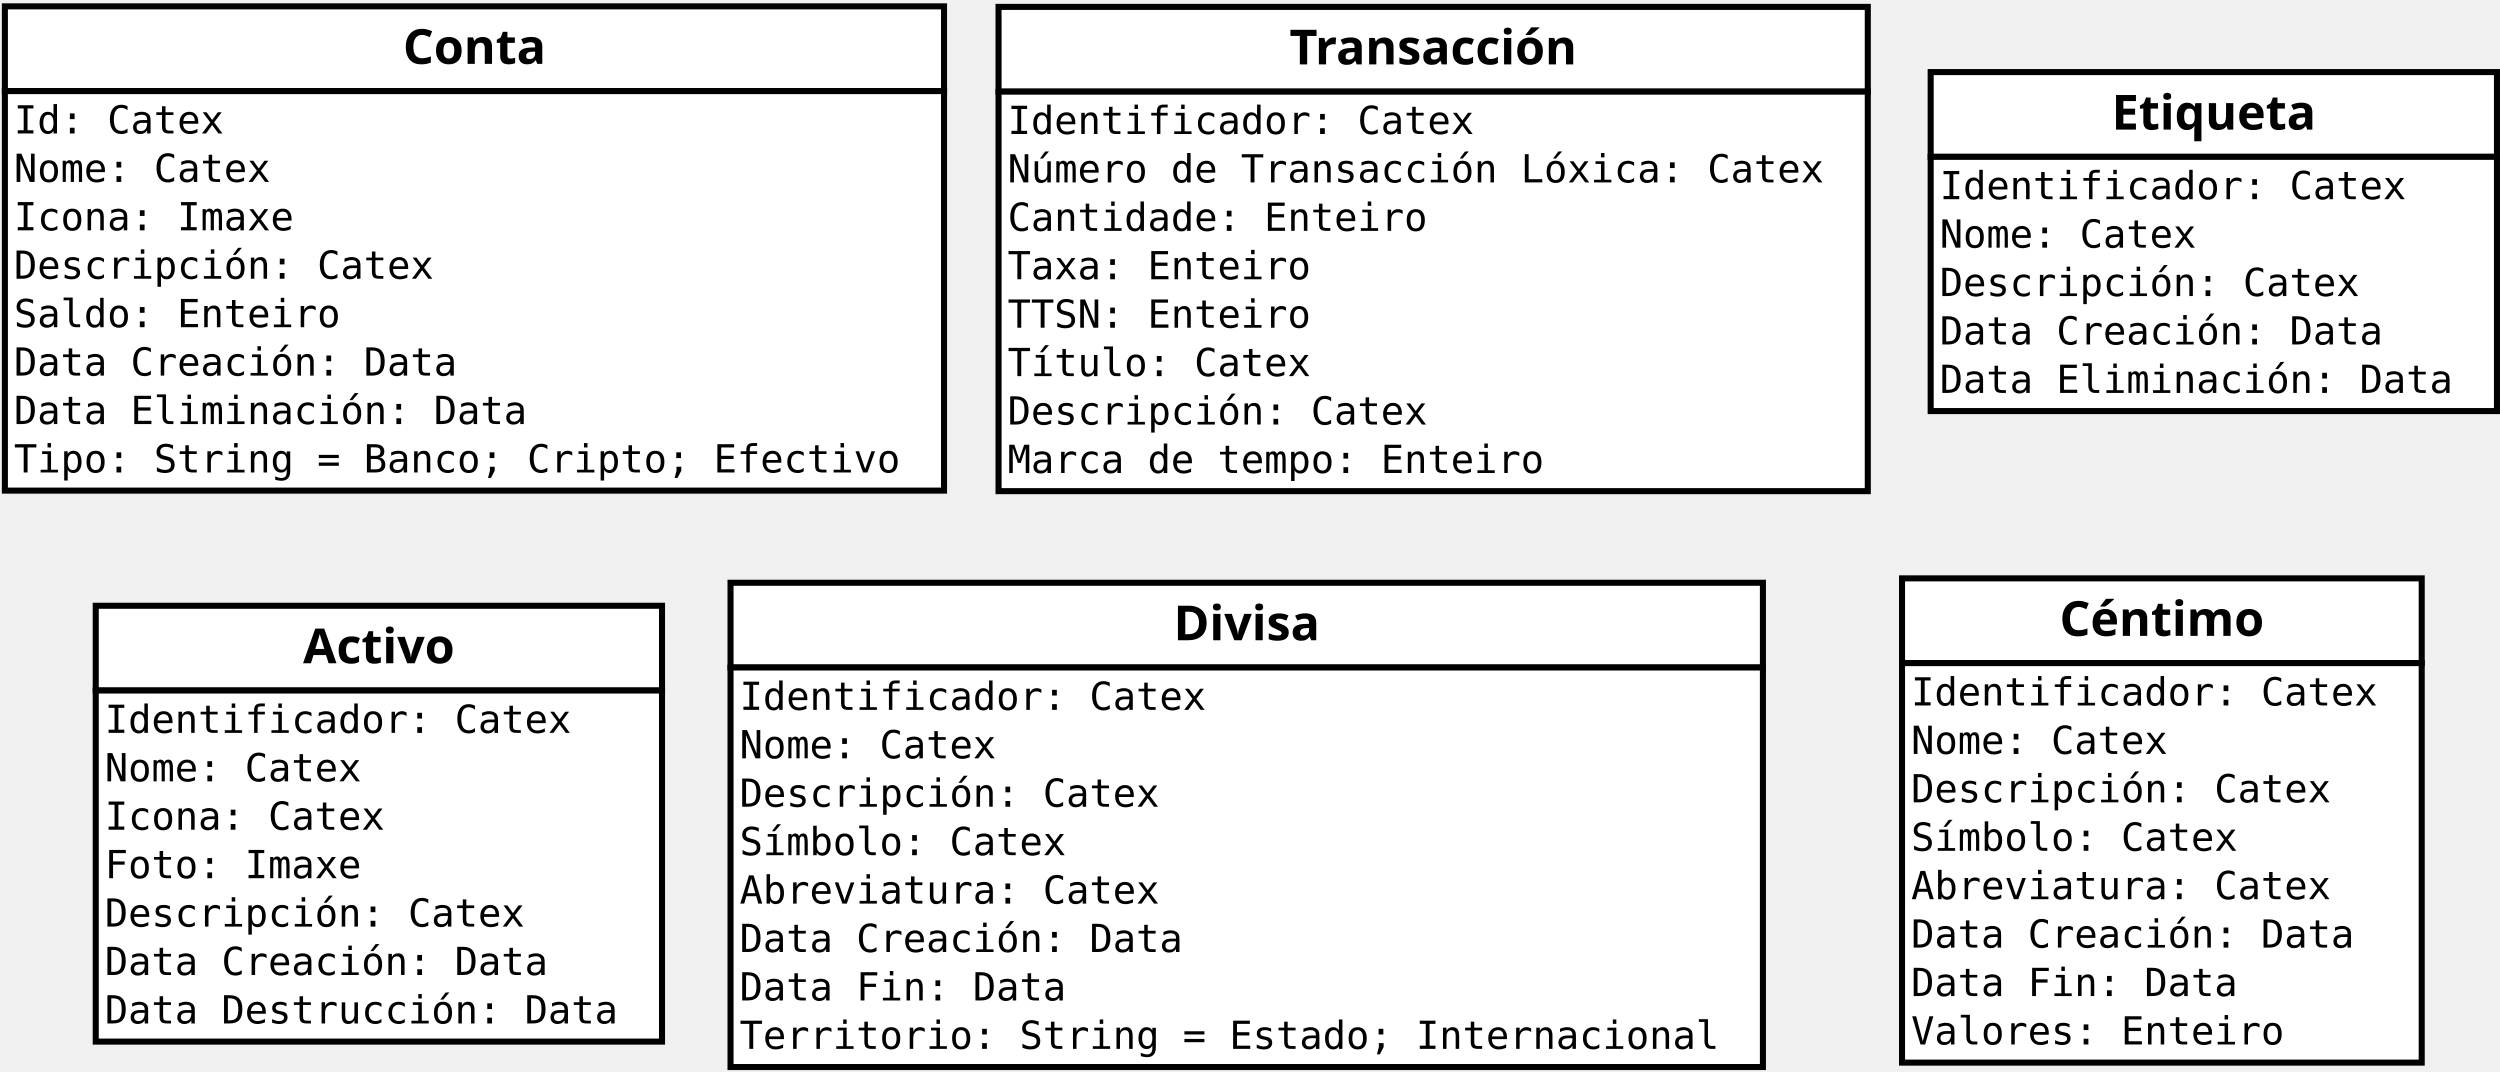
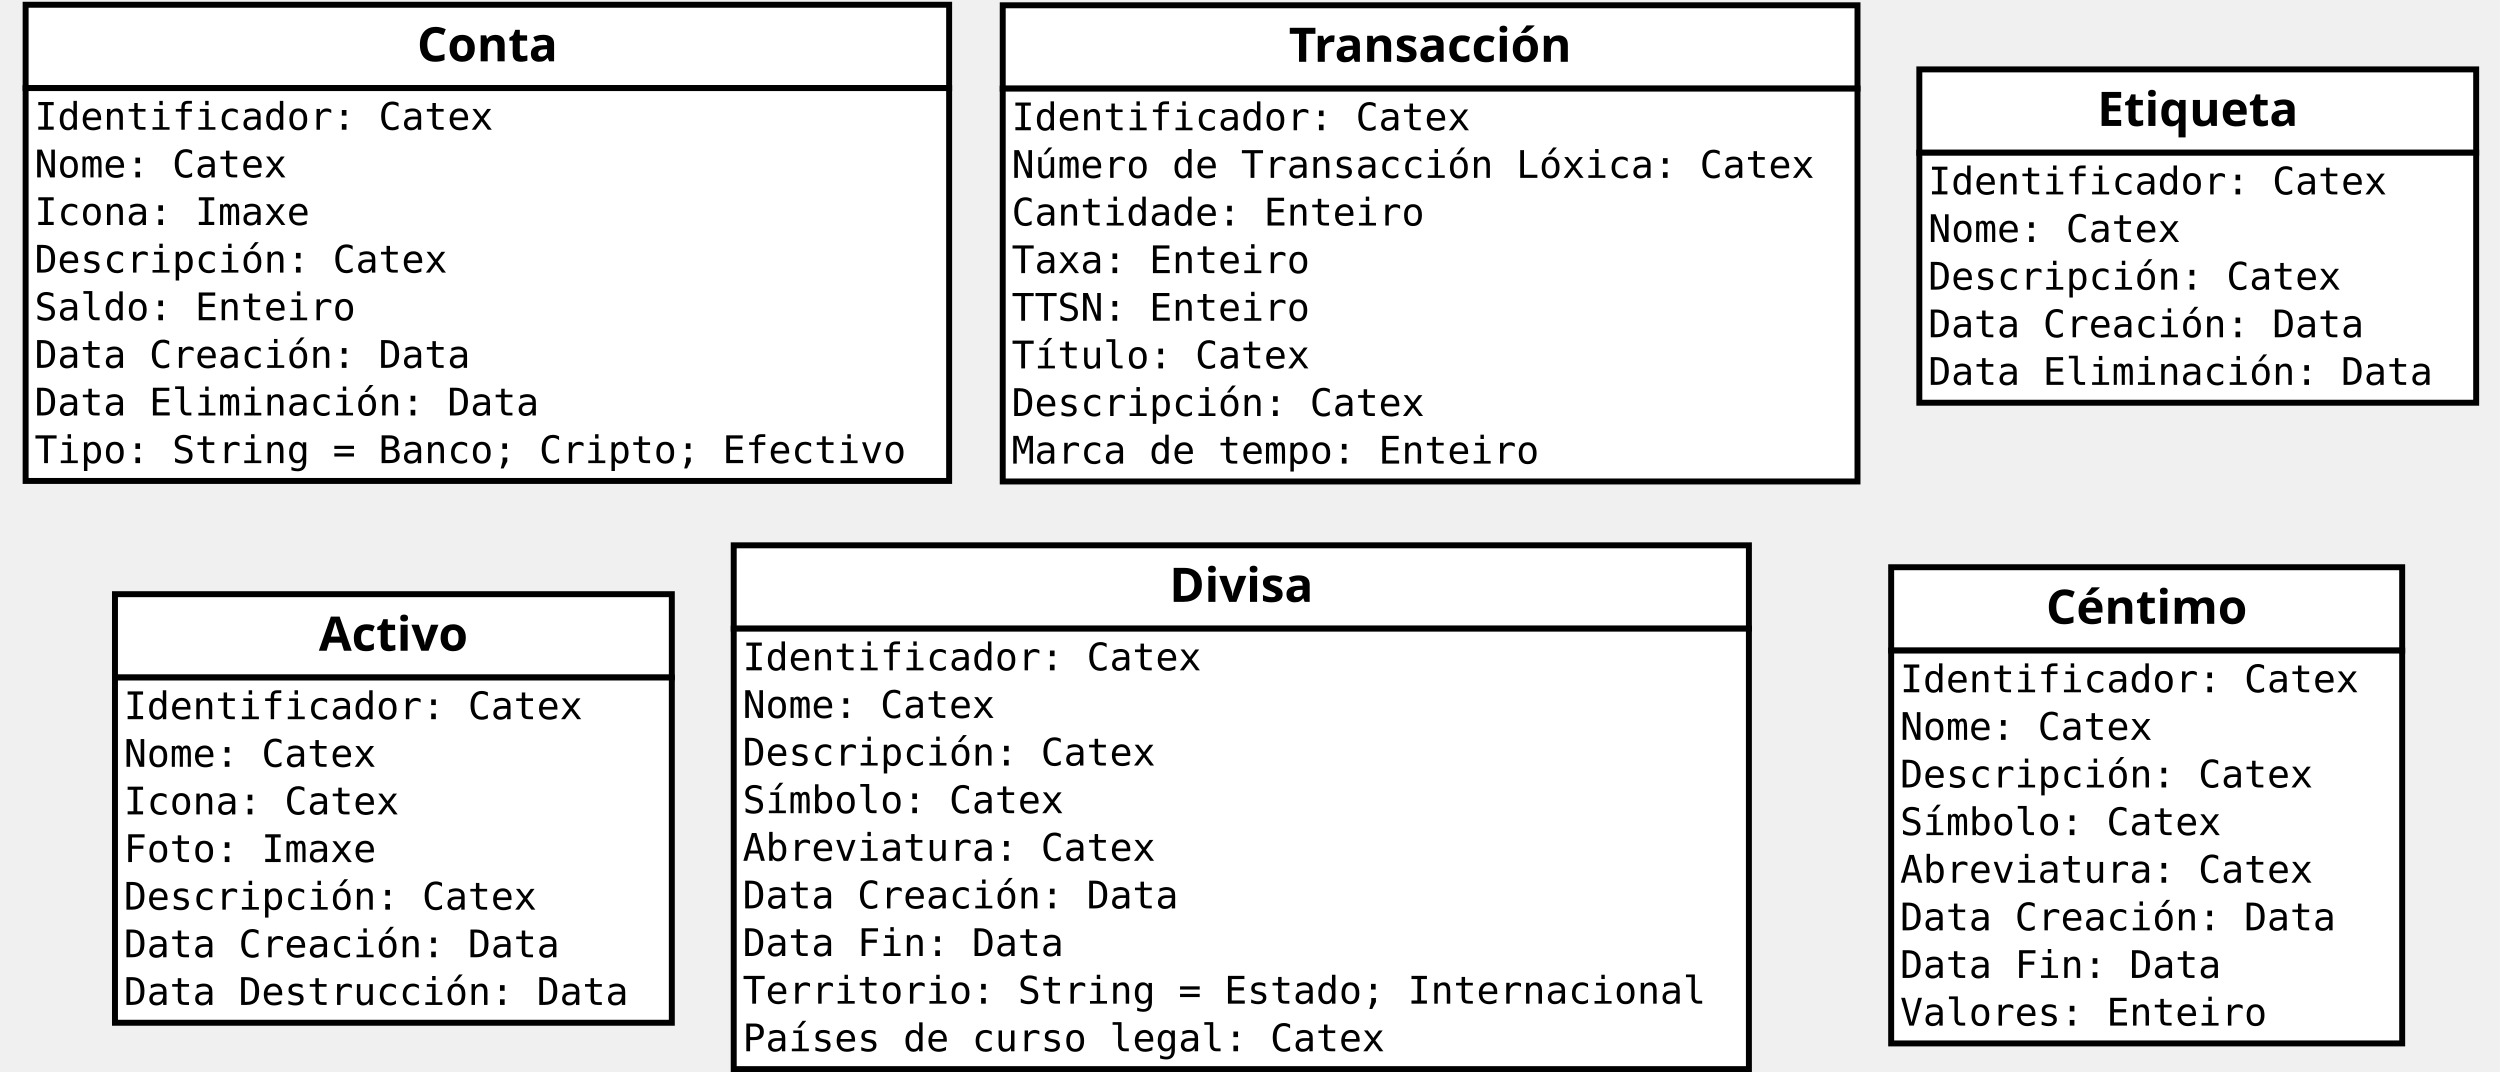
- <svg xmlns="http://www.w3.org/2000/svg" width="42cm" height="18cm" viewBox="-369 -202 826 353">
+ <svg xmlns="http://www.w3.org/2000/svg" width="42cm" height="18cm" viewBox="-369 -202 826 360">
  <g>
    <rect style="fill: #ffffff" x="-367.39" y="-200.402" width="310.3" height="28" />
    <rect style="fill: none; fill-opacity:0; stroke-width: 2; stroke: #000000" x="-367.39" y="-200.402" width="310.3" height="28" />
    <text font-size="16" style="fill: #000000;text-anchor:middle;font-family:sans-serif;font-style:normal;font-weight:700" x="-212.24" y="-181.402">Conta</text>
    <rect style="fill: #ffffff" x="-367.39" y="-172.402" width="310.3" height="132" />
    <rect style="fill: none; fill-opacity:0; stroke-width: 2; stroke: #000000" x="-367.39" y="-172.402" width="310.3" height="132" />
-     <text font-size="12.8" style="fill: #000000;text-anchor:start;font-family:monospace;font-style:normal;font-weight:normal" x="-364.39" y="-158.402"> Id: Catex</text>
+     <text font-size="12.8" style="fill: #000000;text-anchor:start;font-family:monospace;font-style:normal;font-weight:normal" x="-364.39" y="-158.402"> Identificador: Catex</text>
    <text font-size="12.8" style="fill: #000000;text-anchor:start;font-family:monospace;font-style:normal;font-weight:normal" x="-364.39" y="-142.402"> Nome: Catex</text>
    <text font-size="12.8" style="fill: #000000;text-anchor:start;font-family:monospace;font-style:normal;font-weight:normal" x="-364.39" y="-126.402"> Icona: Imaxe</text>
    <text font-size="12.8" style="fill: #000000;text-anchor:start;font-family:monospace;font-style:normal;font-weight:normal" x="-364.39" y="-110.402"> Descripción: Catex</text>
    <text font-size="12.8" style="fill: #000000;text-anchor:start;font-family:monospace;font-style:normal;font-weight:normal" x="-364.39" y="-94.402"> Saldo: Enteiro</text>
    <text font-size="12.8" style="fill: #000000;text-anchor:start;font-family:monospace;font-style:normal;font-weight:normal" x="-364.39" y="-78.402"> Data Creación: Data</text>
    <text font-size="12.8" style="fill: #000000;text-anchor:start;font-family:monospace;font-style:normal;font-weight:normal" x="-364.39" y="-62.402"> Data Eliminación: Data</text>
    <text font-size="12.8" style="fill: #000000;text-anchor:start;font-family:monospace;font-style:normal;font-weight:normal" x="-364.39" y="-46.402"> Tipo: String = Banco; Cripto; Efectivo</text>
  </g>
  <g>
    <rect style="fill: #ffffff" x="-337.369" y="-2.354" width="187.1" height="28" />
    <rect style="fill: none; fill-opacity:0; stroke-width: 2; stroke: #000000" x="-337.369" y="-2.354" width="187.1" height="28" />
    <text font-size="16" style="fill: #000000;text-anchor:middle;font-family:sans-serif;font-style:normal;font-weight:700" x="-243.819" y="16.646">Activo</text>
    <rect style="fill: #ffffff" x="-337.369" y="25.646" width="187.1" height="116" />
    <rect style="fill: none; fill-opacity:0; stroke-width: 2; stroke: #000000" x="-337.369" y="25.646" width="187.1" height="116" />
    <text font-size="12.8" style="fill: #000000;text-anchor:start;font-family:monospace;font-style:normal;font-weight:normal" x="-334.369" y="39.646"> Identificador: Catex</text>
    <text font-size="12.8" style="fill: #000000;text-anchor:start;font-family:monospace;font-style:normal;font-weight:normal" x="-334.369" y="55.646"> Nome: Catex</text>
    <text font-size="12.8" style="fill: #000000;text-anchor:start;font-family:monospace;font-style:normal;font-weight:normal" x="-334.369" y="71.646"> Icona: Catex</text>
    <text font-size="12.8" style="fill: #000000;text-anchor:start;font-family:monospace;font-style:normal;font-weight:normal" x="-334.369" y="87.646"> Foto: Imaxe</text>
    <text font-size="12.8" style="fill: #000000;text-anchor:start;font-family:monospace;font-style:normal;font-weight:normal" x="-334.369" y="103.646"> Descripción: Catex</text>
    <text font-size="12.8" style="fill: #000000;text-anchor:start;font-family:monospace;font-style:normal;font-weight:normal" x="-334.369" y="119.646"> Data Creación: Data</text>
    <text font-size="12.8" style="fill: #000000;text-anchor:start;font-family:monospace;font-style:normal;font-weight:normal" x="-334.369" y="135.646"> Data Destrucción: Data</text>
  </g>
  <g>
    <rect style="fill: #ffffff" x="268.894" y="-178.683" width="187.1" height="28" />
    <rect style="fill: none; fill-opacity:0; stroke-width: 2; stroke: #000000" x="268.894" y="-178.683" width="187.1" height="28" />
    <text font-size="16" style="fill: #000000;text-anchor:middle;font-family:sans-serif;font-style:normal;font-weight:700" x="362.444" y="-159.683">Etiqueta</text>
    <rect style="fill: #ffffff" x="268.894" y="-150.683" width="187.1" height="84" />
    <rect style="fill: none; fill-opacity:0; stroke-width: 2; stroke: #000000" x="268.894" y="-150.683" width="187.1" height="84" />
    <text font-size="12.8" style="fill: #000000;text-anchor:start;font-family:monospace;font-style:normal;font-weight:normal" x="271.894" y="-136.683"> Identificador: Catex</text>
    <text font-size="12.8" style="fill: #000000;text-anchor:start;font-family:monospace;font-style:normal;font-weight:normal" x="271.894" y="-120.683"> Nome: Catex</text>
    <text font-size="12.8" style="fill: #000000;text-anchor:start;font-family:monospace;font-style:normal;font-weight:normal" x="271.894" y="-104.683"> Descripción: Catex</text>
    <text font-size="12.8" style="fill: #000000;text-anchor:start;font-family:monospace;font-style:normal;font-weight:normal" x="271.894" y="-88.683"> Data Creación: Data</text>
    <text font-size="12.8" style="fill: #000000;text-anchor:start;font-family:monospace;font-style:normal;font-weight:normal" x="271.894" y="-72.683"> Data Eliminación: Data</text>
  </g>
  <g>
    <rect style="fill: #ffffff" x="-39.082" y="-200.225" width="287.2" height="28" />
    <rect style="fill: none; fill-opacity:0; stroke-width: 2; stroke: #000000" x="-39.082" y="-200.225" width="287.2" height="28" />
    <text font-size="16" style="fill: #000000;text-anchor:middle;font-family:sans-serif;font-style:normal;font-weight:700" x="104.518" y="-181.225">Transacción</text>
    <rect style="fill: #ffffff" x="-39.082" y="-172.225" width="287.2" height="132" />
    <rect style="fill: none; fill-opacity:0; stroke-width: 2; stroke: #000000" x="-39.082" y="-172.225" width="287.2" height="132" />
    <text font-size="12.8" style="fill: #000000;text-anchor:start;font-family:monospace;font-style:normal;font-weight:normal" x="-36.082" y="-158.225"> Identificador: Catex</text>
    <text font-size="12.8" style="fill: #000000;text-anchor:start;font-family:monospace;font-style:normal;font-weight:normal" x="-36.082" y="-142.225"> Número de Transacción Lóxica: Catex</text>
    <text font-size="12.8" style="fill: #000000;text-anchor:start;font-family:monospace;font-style:normal;font-weight:normal" x="-36.082" y="-126.225"> Cantidade: Enteiro</text>
    <text font-size="12.8" style="fill: #000000;text-anchor:start;font-family:monospace;font-style:normal;font-weight:normal" x="-36.082" y="-110.225"> Taxa: Enteiro</text>
    <text font-size="12.8" style="fill: #000000;text-anchor:start;font-family:monospace;font-style:normal;font-weight:normal" x="-36.082" y="-94.225"> TTSN: Enteiro</text>
    <text font-size="12.8" style="fill: #000000;text-anchor:start;font-family:monospace;font-style:normal;font-weight:normal" x="-36.082" y="-78.225"> Título: Catex</text>
    <text font-size="12.8" style="fill: #000000;text-anchor:start;font-family:monospace;font-style:normal;font-weight:normal" x="-36.082" y="-62.224"> Descripción: Catex</text>
    <text font-size="12.8" style="fill: #000000;text-anchor:start;font-family:monospace;font-style:normal;font-weight:normal" x="-36.082" y="-46.224"> Marca de tempo: Enteiro</text>
  </g>
  <g>
-     <rect style="fill: #ffffff" x="-127.632" y="-9.956" width="341.1" height="28" />
-     <rect style="fill: none; fill-opacity:0; stroke-width: 2; stroke: #000000" x="-127.632" y="-9.956" width="341.1" height="28" />
-     <text font-size="16" style="fill: #000000;text-anchor:middle;font-family:sans-serif;font-style:normal;font-weight:700" x="42.918" y="9.044">Divisa</text>
-     <rect style="fill: #ffffff" x="-127.632" y="18.044" width="341.1" height="132" />
-     <rect style="fill: none; fill-opacity:0; stroke-width: 2; stroke: #000000" x="-127.632" y="18.044" width="341.1" height="132" />
-     <text font-size="12.8" style="fill: #000000;text-anchor:start;font-family:monospace;font-style:normal;font-weight:normal" x="-124.632" y="32.044"> Identificador: Catex</text>
-     <text font-size="12.8" style="fill: #000000;text-anchor:start;font-family:monospace;font-style:normal;font-weight:normal" x="-124.632" y="48.044"> Nome: Catex</text>
-     <text font-size="12.8" style="fill: #000000;text-anchor:start;font-family:monospace;font-style:normal;font-weight:normal" x="-124.632" y="64.043"> Descripción: Catex</text>
-     <text font-size="12.8" style="fill: #000000;text-anchor:start;font-family:monospace;font-style:normal;font-weight:normal" x="-124.632" y="80.043"> Símbolo: Catex</text>
-     <text font-size="12.8" style="fill: #000000;text-anchor:start;font-family:monospace;font-style:normal;font-weight:normal" x="-124.632" y="96.043"> Abreviatura: Catex</text>
-     <text font-size="12.8" style="fill: #000000;text-anchor:start;font-family:monospace;font-style:normal;font-weight:normal" x="-124.632" y="112.044"> Data Creación: Data</text>
-     <text font-size="12.8" style="fill: #000000;text-anchor:start;font-family:monospace;font-style:normal;font-weight:normal" x="-124.632" y="128.044"> Data Fin: Data</text>
-     <text font-size="12.8" style="fill: #000000;text-anchor:start;font-family:monospace;font-style:normal;font-weight:normal" x="-124.632" y="144.044"> Territorio: String = Estado; Internacional</text>
+     <rect style="fill: #ffffff" x="-129.469" y="-18.774" width="341.1" height="28" />
+     <rect style="fill: none; fill-opacity:0; stroke-width: 2; stroke: #000000" x="-129.469" y="-18.774" width="341.1" height="28" />
+     <text font-size="16" style="fill: #000000;text-anchor:middle;font-family:sans-serif;font-style:normal;font-weight:700" x="41.081" y="0.226">Divisa</text>
+     <rect style="fill: #ffffff" x="-129.469" y="9.226" width="341.1" height="148" />
+     <rect style="fill: none; fill-opacity:0; stroke-width: 2; stroke: #000000" x="-129.469" y="9.226" width="341.1" height="148" />
+     <text font-size="12.8" style="fill: #000000;text-anchor:start;font-family:monospace;font-style:normal;font-weight:normal" x="-126.469" y="23.226"> Identificador: Catex</text>
+     <text font-size="12.8" style="fill: #000000;text-anchor:start;font-family:monospace;font-style:normal;font-weight:normal" x="-126.469" y="39.226"> Nome: Catex</text>
+     <text font-size="12.8" style="fill: #000000;text-anchor:start;font-family:monospace;font-style:normal;font-weight:normal" x="-126.469" y="55.226"> Descripción: Catex</text>
+     <text font-size="12.8" style="fill: #000000;text-anchor:start;font-family:monospace;font-style:normal;font-weight:normal" x="-126.469" y="71.226"> Símbolo: Catex</text>
+     <text font-size="12.8" style="fill: #000000;text-anchor:start;font-family:monospace;font-style:normal;font-weight:normal" x="-126.469" y="87.226"> Abreviatura: Catex</text>
+     <text font-size="12.8" style="fill: #000000;text-anchor:start;font-family:monospace;font-style:normal;font-weight:normal" x="-126.469" y="103.226"> Data Creación: Data</text>
+     <text font-size="12.8" style="fill: #000000;text-anchor:start;font-family:monospace;font-style:normal;font-weight:normal" x="-126.469" y="119.226"> Data Fin: Data</text>
+     <text font-size="12.8" style="fill: #000000;text-anchor:start;font-family:monospace;font-style:normal;font-weight:normal" x="-126.469" y="135.226"> Territorio: String = Estado; Internacional</text>
+     <text font-size="12.8" style="fill: #000000;text-anchor:start;font-family:monospace;font-style:normal;font-weight:normal" x="-126.469" y="151.226"> Países de curso legal: Catex</text>
  </g>
  <g>
    <rect style="fill: #ffffff" x="259.433" y="-11.41" width="171.7" height="28" />
    <rect style="fill: none; fill-opacity:0; stroke-width: 2; stroke: #000000" x="259.433" y="-11.41" width="171.7" height="28" />
    <text font-size="16" style="fill: #000000;text-anchor:middle;font-family:sans-serif;font-style:normal;font-weight:700" x="345.283" y="7.59">Céntimo</text>
    <rect style="fill: #ffffff" x="259.433" y="16.59" width="171.7" height="132" />
    <rect style="fill: none; fill-opacity:0; stroke-width: 2; stroke: #000000" x="259.433" y="16.59" width="171.7" height="132" />
    <text font-size="12.8" style="fill: #000000;text-anchor:start;font-family:monospace;font-style:normal;font-weight:normal" x="262.433" y="30.59"> Identificador: Catex</text>
    <text font-size="12.8" style="fill: #000000;text-anchor:start;font-family:monospace;font-style:normal;font-weight:normal" x="262.433" y="46.59"> Nome: Catex</text>
    <text font-size="12.8" style="fill: #000000;text-anchor:start;font-family:monospace;font-style:normal;font-weight:normal" x="262.433" y="62.59"> Descripción: Catex</text>
    <text font-size="12.8" style="fill: #000000;text-anchor:start;font-family:monospace;font-style:normal;font-weight:normal" x="262.433" y="78.59"> Símbolo: Catex</text>
    <text font-size="12.8" style="fill: #000000;text-anchor:start;font-family:monospace;font-style:normal;font-weight:normal" x="262.433" y="94.59"> Abreviatura: Catex</text>
    <text font-size="12.8" style="fill: #000000;text-anchor:start;font-family:monospace;font-style:normal;font-weight:normal" x="262.433" y="110.59"> Data Creación: Data</text>
    <text font-size="12.8" style="fill: #000000;text-anchor:start;font-family:monospace;font-style:normal;font-weight:normal" x="262.433" y="126.59"> Data Fin: Data</text>
    <text font-size="12.8" style="fill: #000000;text-anchor:start;font-family:monospace;font-style:normal;font-weight:normal" x="262.433" y="142.59"> Valores: Enteiro</text>
  </g>
</svg>
